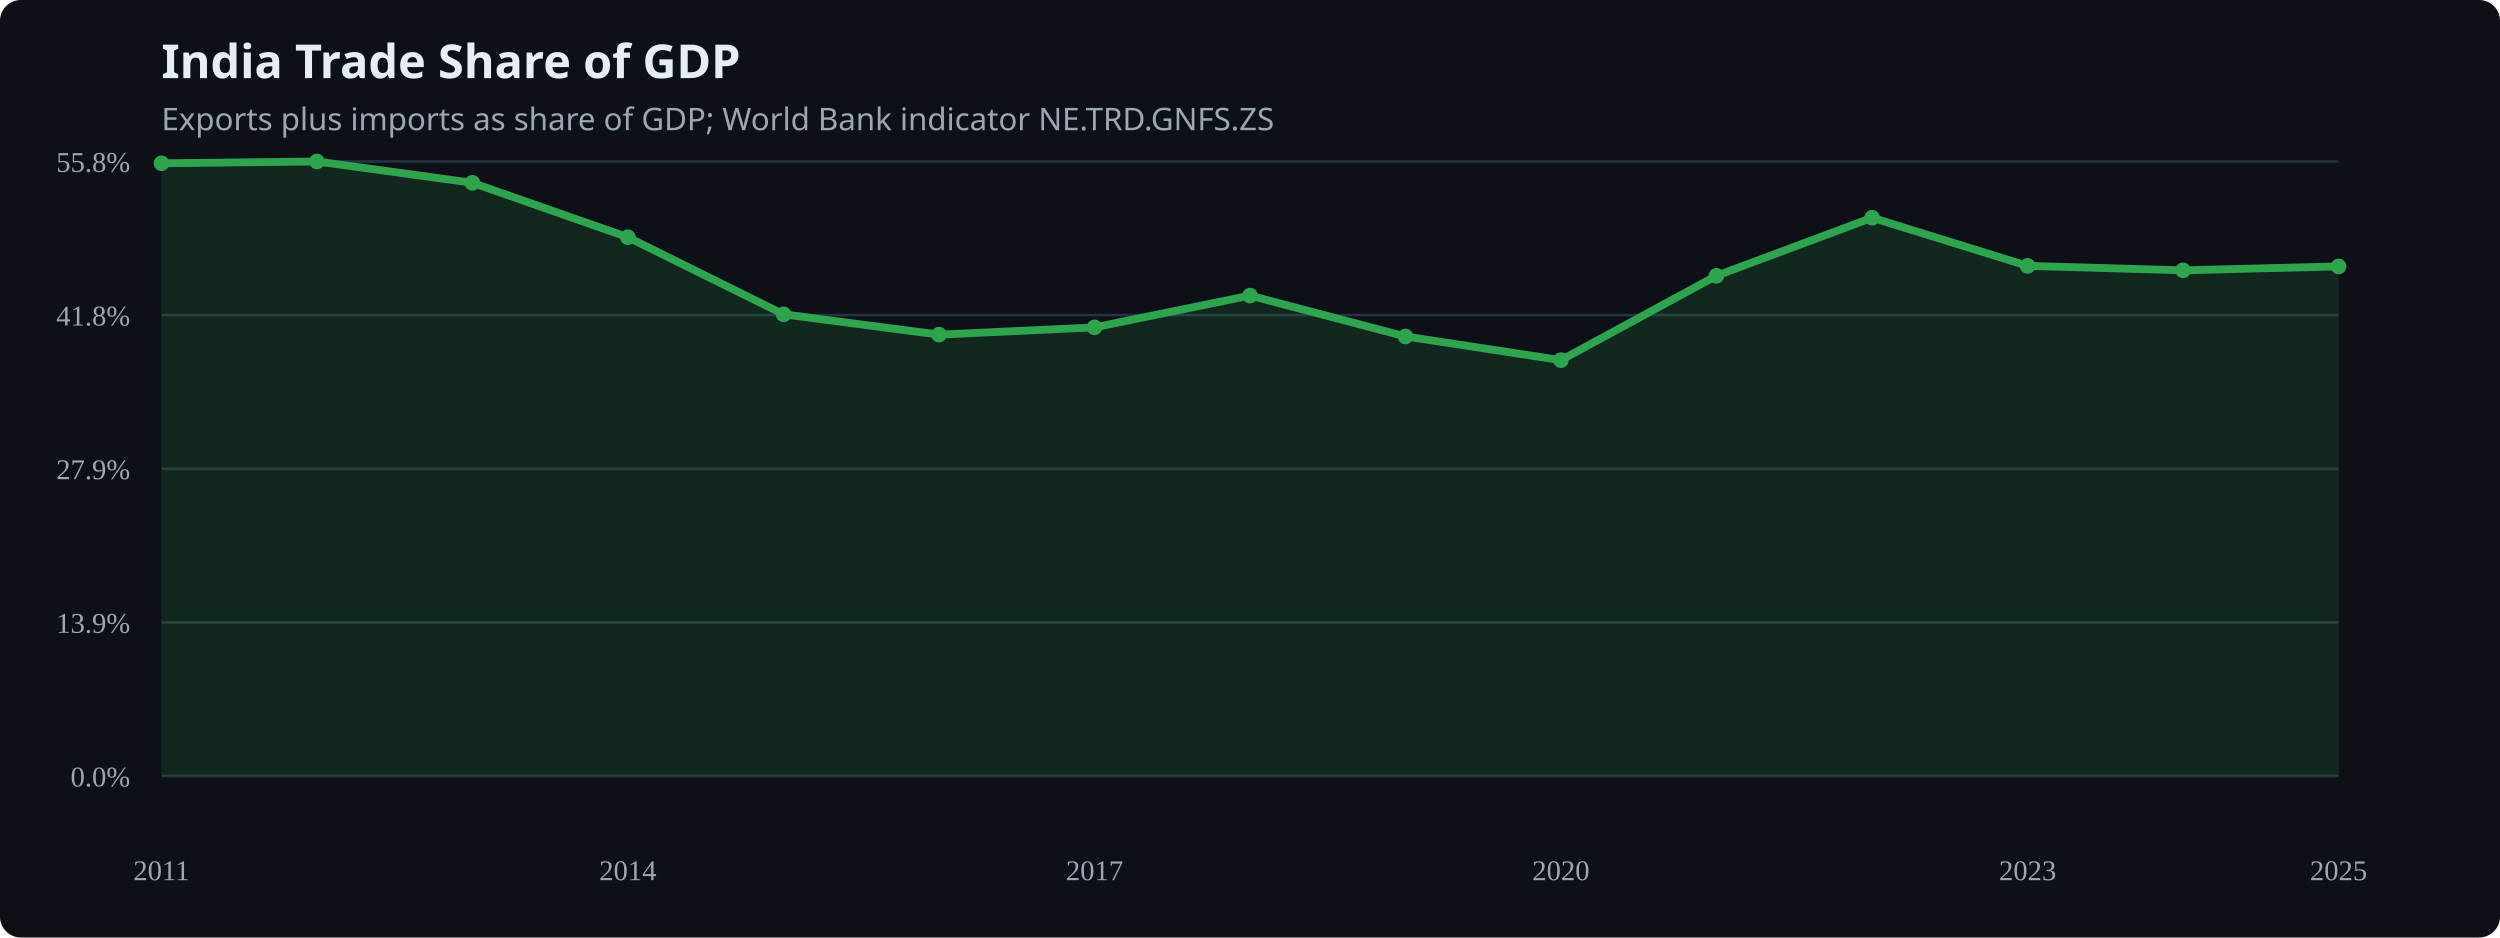
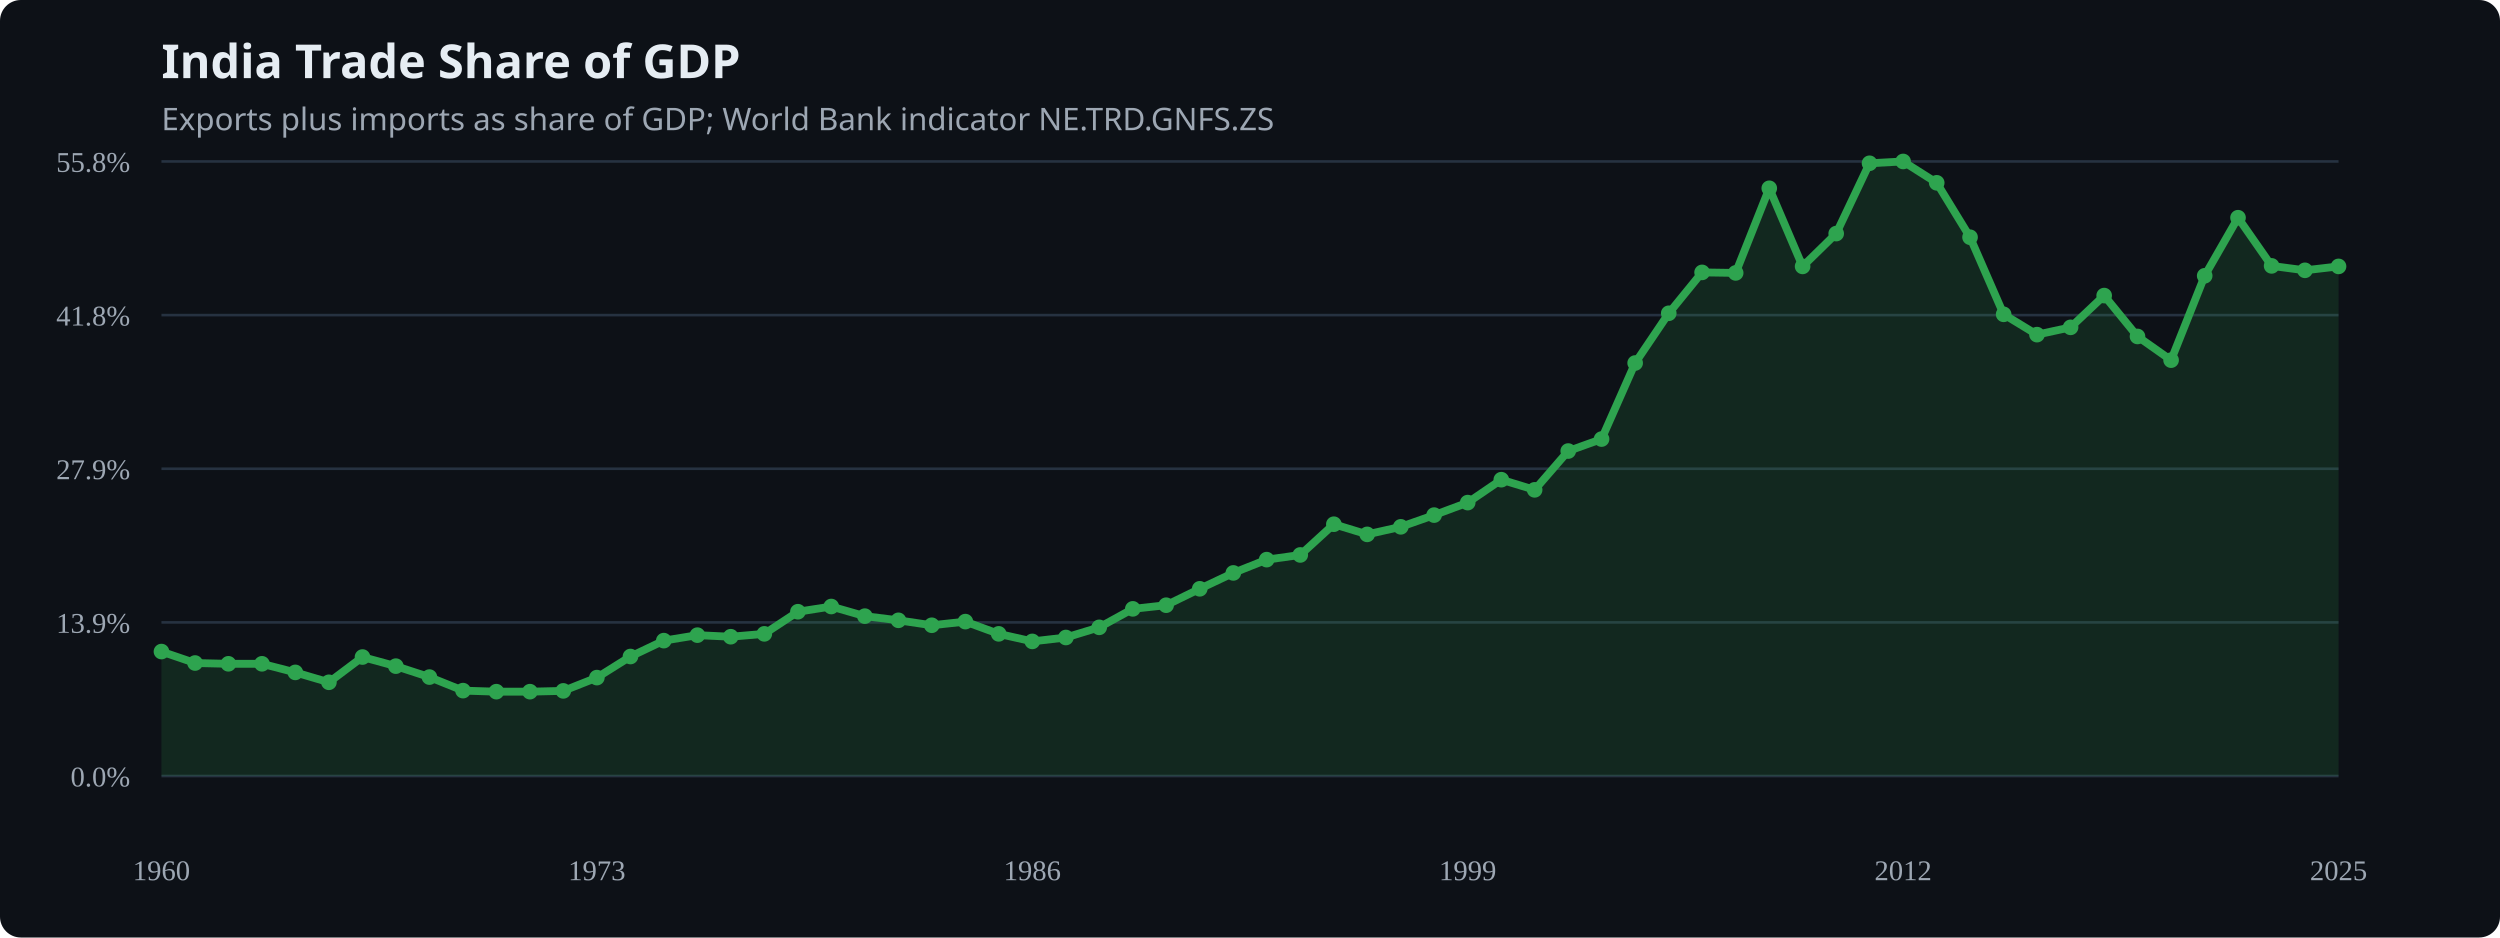
<svg xmlns="http://www.w3.org/2000/svg" width="960" height="360" viewBox="0 0 960 360" role="img" aria-label="India Trade Share of GDP">
  <rect width="100%" height="100%" fill="#0d1117" rx="8" />
  <text x="62" y="30" fill="#e6edf3" font-size="18" font-family="system-ui, sans-serif" font-weight="700">India Trade Share of GDP</text>
  <text x="62" y="50" fill="#9da7b3" font-size="12" font-family="system-ui, sans-serif">Exports plus imports as share of GDP; World Bank indicator NE.TRD.GNFS.ZS</text>
  <line x1="62" y1="62.0" x2="898" y2="62.0" stroke="#263241" stroke-width="1" />
  <text x="50" y="66.0" text-anchor="end" fill="#9da7b3" font-size="11">55.8%</text>
  <line x1="62" y1="121.0" x2="898" y2="121.0" stroke="#263241" stroke-width="1" />
  <text x="50" y="125.0" text-anchor="end" fill="#9da7b3" font-size="11">41.8%</text>
  <line x1="62" y1="180.0" x2="898" y2="180.0" stroke="#263241" stroke-width="1" />
  <text x="50" y="184.0" text-anchor="end" fill="#9da7b3" font-size="11">27.9%</text>
  <line x1="62" y1="239.0" x2="898" y2="239.0" stroke="#263241" stroke-width="1" />
  <text x="50" y="243.0" text-anchor="end" fill="#9da7b3" font-size="11">13.9%</text>
  <line x1="62" y1="298.0" x2="898" y2="298.0" stroke="#263241" stroke-width="1" />
  <text x="50" y="302.0" text-anchor="end" fill="#9da7b3" font-size="11">0.0%</text>
-   <polygon points="62,298 62.0,62.7 121.7,62.0 181.4,70.2 241.1,91.1 300.9,120.7 360.6,128.5 420.3,125.7 480.0,113.5 539.7,129.2 599.4,138.3 659.1,105.9 718.9,83.6 778.6,102.1 838.3,103.8 898.0,102.3 898,298" fill="#2ea44f" opacity="0.16" />
-   <polyline points="62.0,62.7 121.7,62.0 181.4,70.2 241.1,91.1 300.9,120.7 360.6,128.5 420.3,125.7 480.0,113.5 539.7,129.2 599.4,138.3 659.1,105.9 718.9,83.6 778.6,102.1 838.3,103.8 898.0,102.3" fill="none" stroke="#2ea44f" stroke-width="3" stroke-linejoin="round" stroke-linecap="round" />
-   <circle cx="62.0" cy="62.7" r="3" fill="#2ea44f" />
-   <circle cx="121.7" cy="62.0" r="3" fill="#2ea44f" />
-   <circle cx="181.4" cy="70.2" r="3" fill="#2ea44f" />
-   <circle cx="241.1" cy="91.1" r="3" fill="#2ea44f" />
-   <circle cx="300.9" cy="120.7" r="3" fill="#2ea44f" />
-   <circle cx="360.6" cy="128.5" r="3" fill="#2ea44f" />
-   <circle cx="420.3" cy="125.7" r="3" fill="#2ea44f" />
-   <circle cx="480.0" cy="113.5" r="3" fill="#2ea44f" />
-   <circle cx="539.7" cy="129.2" r="3" fill="#2ea44f" />
-   <circle cx="599.4" cy="138.3" r="3" fill="#2ea44f" />
-   <circle cx="659.1" cy="105.9" r="3" fill="#2ea44f" />
-   <circle cx="718.9" cy="83.6" r="3" fill="#2ea44f" />
-   <circle cx="778.6" cy="102.1" r="3" fill="#2ea44f" />
-   <circle cx="838.3" cy="103.8" r="3" fill="#2ea44f" />
+   <polygon points="62,298 62.0,250.2 74.9,254.6 87.7,254.9 100.6,254.9 113.4,258.2 126.3,262.0 139.2,252.3 152.0,255.8 164.9,260.0 177.8,265.2 190.6,265.6 203.5,265.6 216.3,265.3 229.2,260.2 242.1,252.1 254.9,246.0 267.8,243.9 280.6,244.5 293.5,243.4 306.4,234.9 319.2,232.9 332.1,236.6 345.0,238.2 357.8,240.1 370.7,238.7 383.5,243.4 396.4,246.3 409.3,244.8 422.1,240.9 435.0,233.8 447.8,232.4 460.7,226.1 473.6,220.0 486.4,214.9 499.3,213.1 512.2,201.3 525.0,205.2 537.9,202.3 550.7,197.8 563.6,193.0 576.5,184.2 589.3,188.1 602.2,173.2 615.0,168.6 627.9,139.4 640.8,120.3 653.6,104.6 666.5,104.8 679.4,72.3 692.2,102.3 705.1,89.7 717.9,62.7 730.8,62.0 743.7,70.2 756.5,91.1 769.4,120.7 782.2,128.5 795.1,125.7 808.0,113.5 820.8,129.2 833.7,138.3 846.6,105.9 859.4,83.6 872.3,102.1 885.1,103.8 898.0,102.3 898,298" fill="#2ea44f" opacity="0.16" />
+   <polyline points="62.0,250.2 74.9,254.6 87.7,254.9 100.6,254.9 113.4,258.2 126.3,262.0 139.2,252.3 152.0,255.8 164.9,260.0 177.8,265.2 190.6,265.6 203.5,265.6 216.3,265.3 229.2,260.2 242.1,252.1 254.9,246.0 267.8,243.9 280.6,244.5 293.5,243.4 306.4,234.9 319.2,232.9 332.1,236.6 345.0,238.2 357.8,240.1 370.7,238.7 383.5,243.4 396.4,246.3 409.3,244.8 422.1,240.9 435.0,233.8 447.8,232.4 460.7,226.1 473.6,220.0 486.4,214.9 499.3,213.1 512.2,201.3 525.0,205.2 537.9,202.3 550.7,197.8 563.6,193.0 576.5,184.2 589.3,188.1 602.2,173.2 615.0,168.6 627.9,139.4 640.8,120.3 653.6,104.6 666.5,104.8 679.4,72.3 692.2,102.3 705.1,89.7 717.9,62.7 730.8,62.0 743.7,70.2 756.5,91.1 769.4,120.7 782.2,128.5 795.1,125.7 808.0,113.5 820.8,129.2 833.7,138.3 846.6,105.9 859.4,83.6 872.3,102.1 885.1,103.8 898.0,102.3" fill="none" stroke="#2ea44f" stroke-width="3" stroke-linejoin="round" stroke-linecap="round" />
+   <circle cx="62.0" cy="250.2" r="3" fill="#2ea44f" />
+   <circle cx="74.9" cy="254.6" r="3" fill="#2ea44f" />
+   <circle cx="87.7" cy="254.9" r="3" fill="#2ea44f" />
+   <circle cx="100.6" cy="254.9" r="3" fill="#2ea44f" />
+   <circle cx="113.4" cy="258.2" r="3" fill="#2ea44f" />
+   <circle cx="126.3" cy="262.0" r="3" fill="#2ea44f" />
+   <circle cx="139.2" cy="252.3" r="3" fill="#2ea44f" />
+   <circle cx="152.0" cy="255.8" r="3" fill="#2ea44f" />
+   <circle cx="164.9" cy="260.0" r="3" fill="#2ea44f" />
+   <circle cx="177.8" cy="265.2" r="3" fill="#2ea44f" />
+   <circle cx="190.6" cy="265.6" r="3" fill="#2ea44f" />
+   <circle cx="203.5" cy="265.6" r="3" fill="#2ea44f" />
+   <circle cx="216.3" cy="265.3" r="3" fill="#2ea44f" />
+   <circle cx="229.2" cy="260.2" r="3" fill="#2ea44f" />
+   <circle cx="242.1" cy="252.1" r="3" fill="#2ea44f" />
+   <circle cx="254.9" cy="246.0" r="3" fill="#2ea44f" />
+   <circle cx="267.8" cy="243.9" r="3" fill="#2ea44f" />
+   <circle cx="280.6" cy="244.5" r="3" fill="#2ea44f" />
+   <circle cx="293.5" cy="243.4" r="3" fill="#2ea44f" />
+   <circle cx="306.4" cy="234.9" r="3" fill="#2ea44f" />
+   <circle cx="319.2" cy="232.9" r="3" fill="#2ea44f" />
+   <circle cx="332.1" cy="236.6" r="3" fill="#2ea44f" />
+   <circle cx="345.0" cy="238.2" r="3" fill="#2ea44f" />
+   <circle cx="357.8" cy="240.1" r="3" fill="#2ea44f" />
+   <circle cx="370.7" cy="238.7" r="3" fill="#2ea44f" />
+   <circle cx="383.5" cy="243.4" r="3" fill="#2ea44f" />
+   <circle cx="396.4" cy="246.3" r="3" fill="#2ea44f" />
+   <circle cx="409.3" cy="244.8" r="3" fill="#2ea44f" />
+   <circle cx="422.1" cy="240.9" r="3" fill="#2ea44f" />
+   <circle cx="435.0" cy="233.8" r="3" fill="#2ea44f" />
+   <circle cx="447.8" cy="232.4" r="3" fill="#2ea44f" />
+   <circle cx="460.7" cy="226.1" r="3" fill="#2ea44f" />
+   <circle cx="473.6" cy="220.0" r="3" fill="#2ea44f" />
+   <circle cx="486.4" cy="214.9" r="3" fill="#2ea44f" />
+   <circle cx="499.3" cy="213.1" r="3" fill="#2ea44f" />
+   <circle cx="512.2" cy="201.3" r="3" fill="#2ea44f" />
+   <circle cx="525.0" cy="205.2" r="3" fill="#2ea44f" />
+   <circle cx="537.9" cy="202.3" r="3" fill="#2ea44f" />
+   <circle cx="550.7" cy="197.8" r="3" fill="#2ea44f" />
+   <circle cx="563.6" cy="193.0" r="3" fill="#2ea44f" />
+   <circle cx="576.5" cy="184.2" r="3" fill="#2ea44f" />
+   <circle cx="589.3" cy="188.1" r="3" fill="#2ea44f" />
+   <circle cx="602.2" cy="173.2" r="3" fill="#2ea44f" />
+   <circle cx="615.0" cy="168.6" r="3" fill="#2ea44f" />
+   <circle cx="627.9" cy="139.4" r="3" fill="#2ea44f" />
+   <circle cx="640.8" cy="120.3" r="3" fill="#2ea44f" />
+   <circle cx="653.6" cy="104.6" r="3" fill="#2ea44f" />
+   <circle cx="666.5" cy="104.8" r="3" fill="#2ea44f" />
+   <circle cx="679.4" cy="72.3" r="3" fill="#2ea44f" />
+   <circle cx="692.2" cy="102.3" r="3" fill="#2ea44f" />
+   <circle cx="705.1" cy="89.7" r="3" fill="#2ea44f" />
+   <circle cx="717.9" cy="62.7" r="3" fill="#2ea44f" />
+   <circle cx="730.8" cy="62.0" r="3" fill="#2ea44f" />
+   <circle cx="743.7" cy="70.2" r="3" fill="#2ea44f" />
+   <circle cx="756.5" cy="91.1" r="3" fill="#2ea44f" />
+   <circle cx="769.4" cy="120.7" r="3" fill="#2ea44f" />
+   <circle cx="782.2" cy="128.5" r="3" fill="#2ea44f" />
+   <circle cx="795.1" cy="125.7" r="3" fill="#2ea44f" />
+   <circle cx="808.0" cy="113.5" r="3" fill="#2ea44f" />
+   <circle cx="820.8" cy="129.2" r="3" fill="#2ea44f" />
+   <circle cx="833.7" cy="138.3" r="3" fill="#2ea44f" />
+   <circle cx="846.6" cy="105.9" r="3" fill="#2ea44f" />
+   <circle cx="859.4" cy="83.6" r="3" fill="#2ea44f" />
+   <circle cx="872.3" cy="102.1" r="3" fill="#2ea44f" />
+   <circle cx="885.1" cy="103.8" r="3" fill="#2ea44f" />
  <circle cx="898.0" cy="102.3" r="3" fill="#2ea44f" />
-   <text x="62.0" y="338" text-anchor="middle" fill="#9da7b3" font-size="11">2011</text>
-   <text x="241.1" y="338" text-anchor="middle" fill="#9da7b3" font-size="11">2014</text>
-   <text x="420.3" y="338" text-anchor="middle" fill="#9da7b3" font-size="11">2017</text>
-   <text x="599.4" y="338" text-anchor="middle" fill="#9da7b3" font-size="11">2020</text>
-   <text x="778.6" y="338" text-anchor="middle" fill="#9da7b3" font-size="11">2023</text>
+   <text x="62.0" y="338" text-anchor="middle" fill="#9da7b3" font-size="11">1960</text>
+   <text x="229.2" y="338" text-anchor="middle" fill="#9da7b3" font-size="11">1973</text>
+   <text x="396.4" y="338" text-anchor="middle" fill="#9da7b3" font-size="11">1986</text>
+   <text x="563.6" y="338" text-anchor="middle" fill="#9da7b3" font-size="11">1999</text>
+   <text x="730.8" y="338" text-anchor="middle" fill="#9da7b3" font-size="11">2012</text>
  <text x="898.0" y="338" text-anchor="middle" fill="#9da7b3" font-size="11">2025</text>
</svg>
